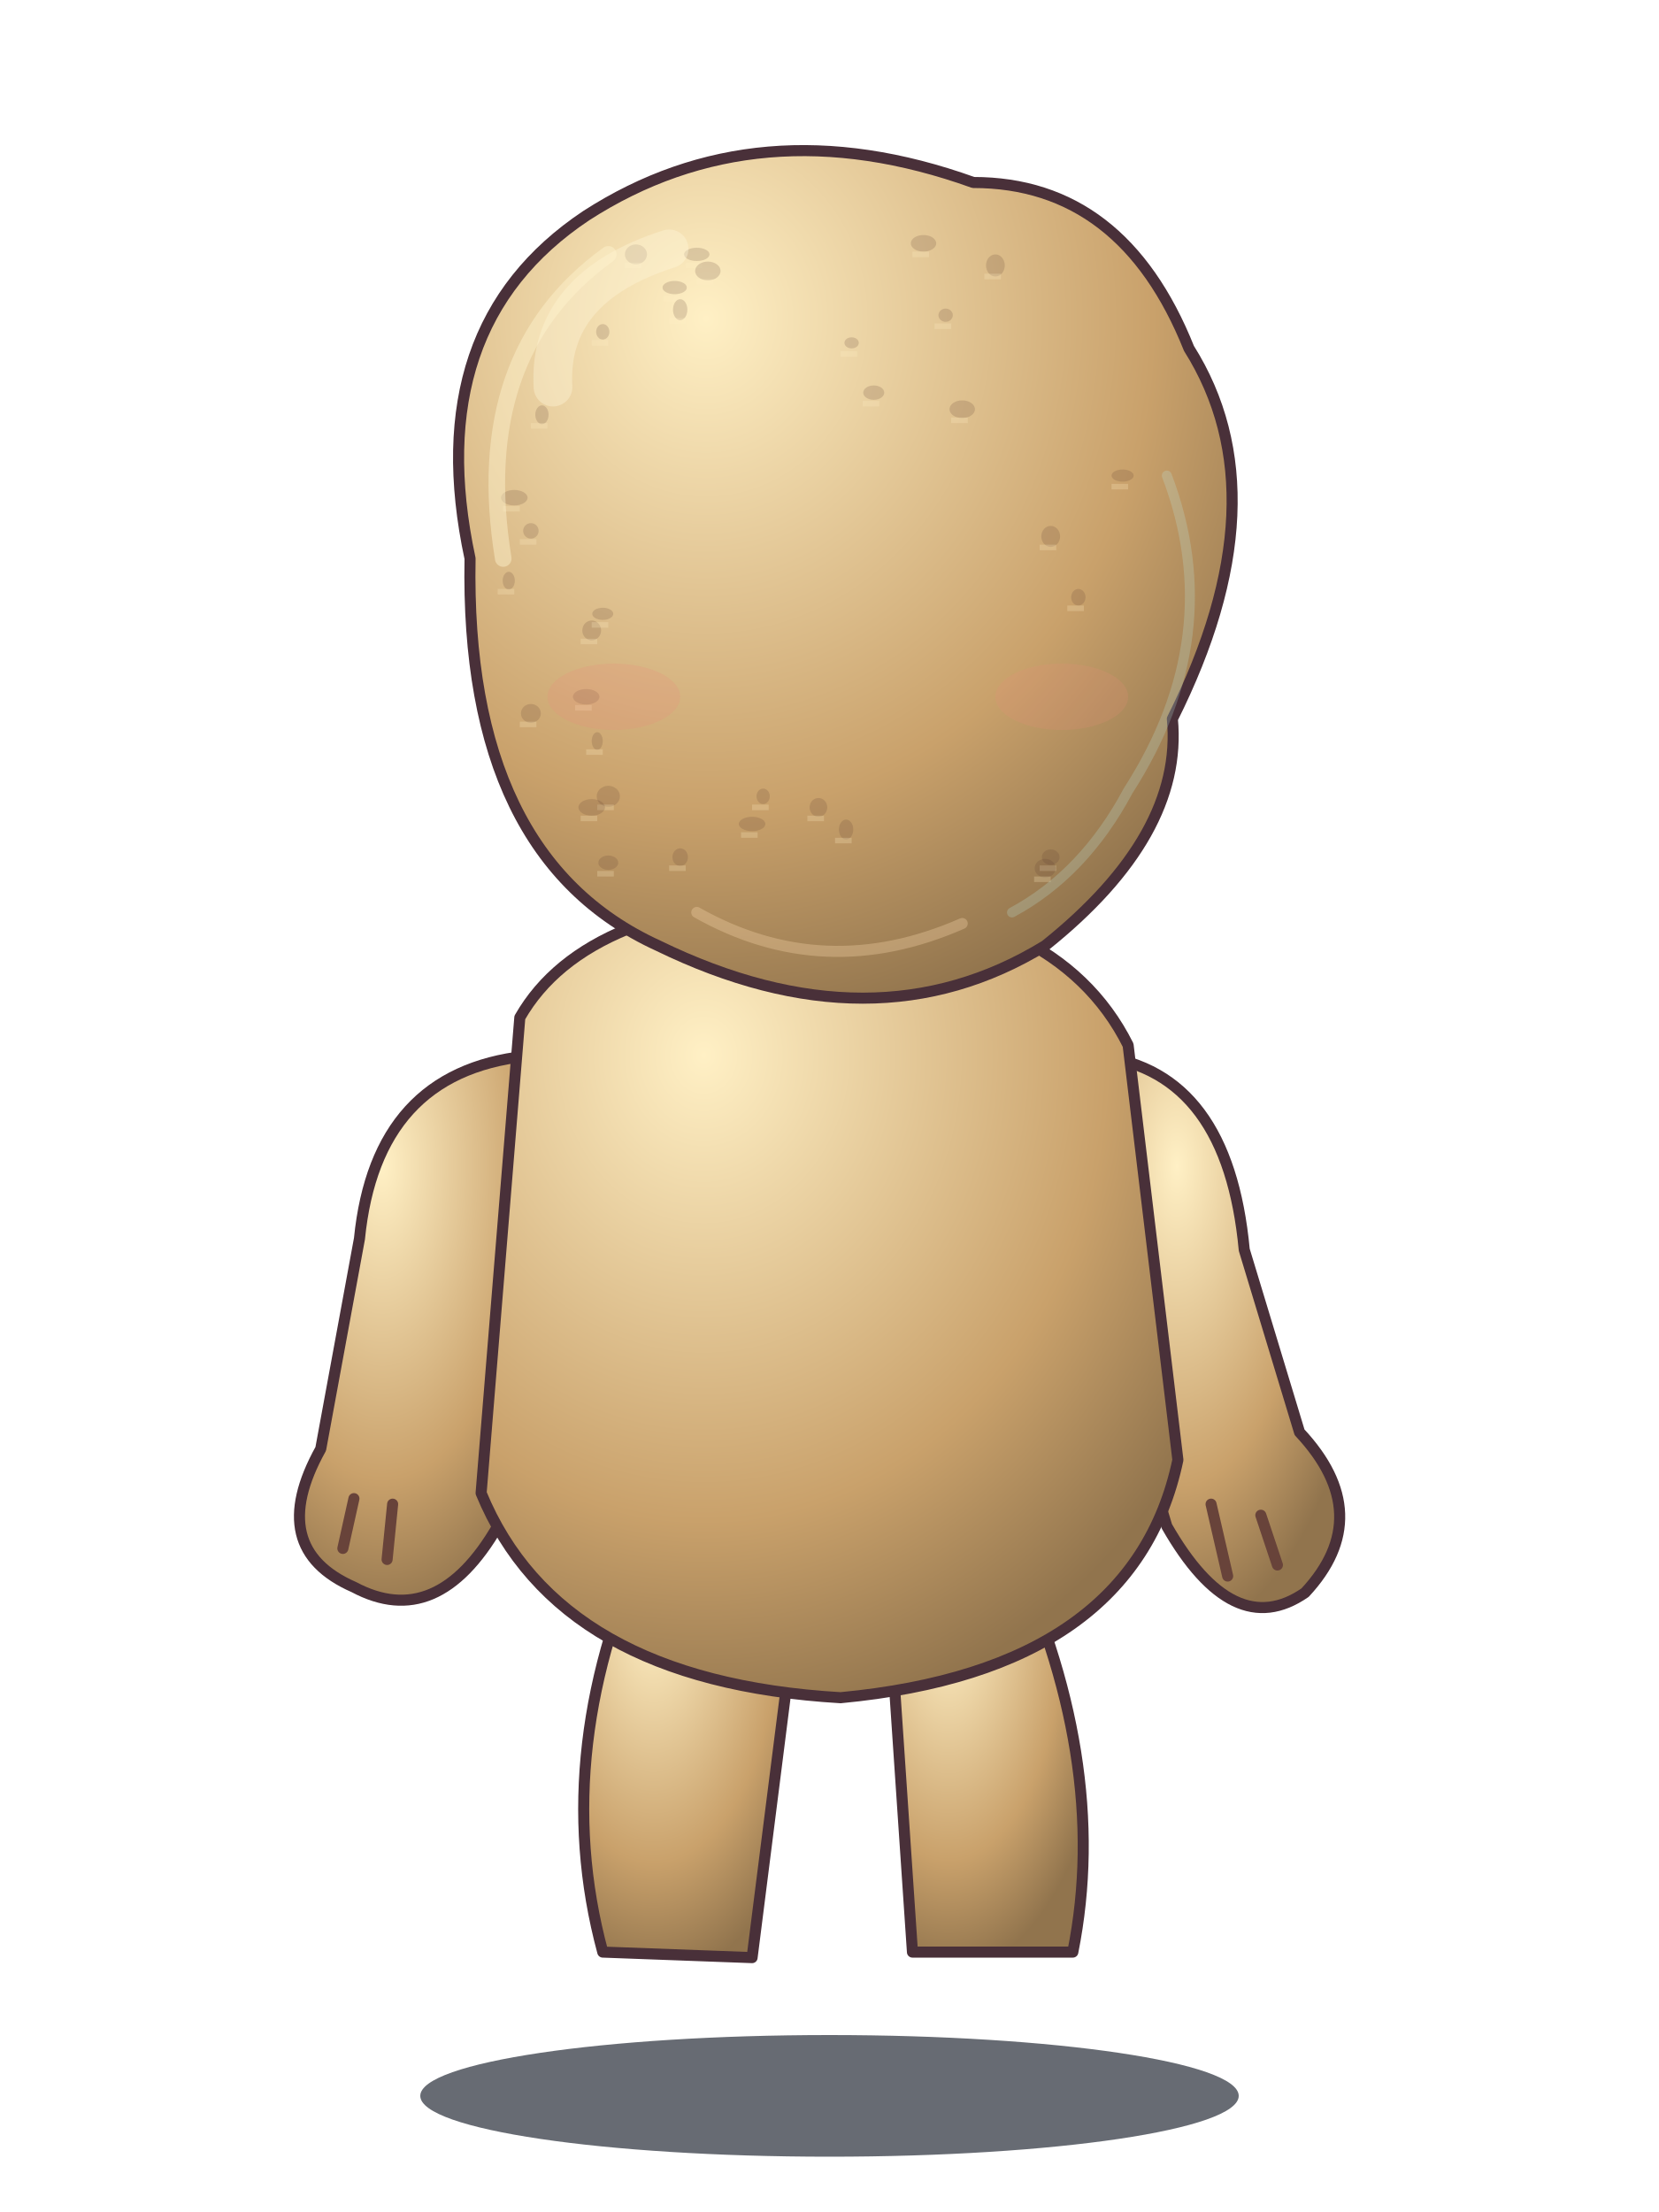
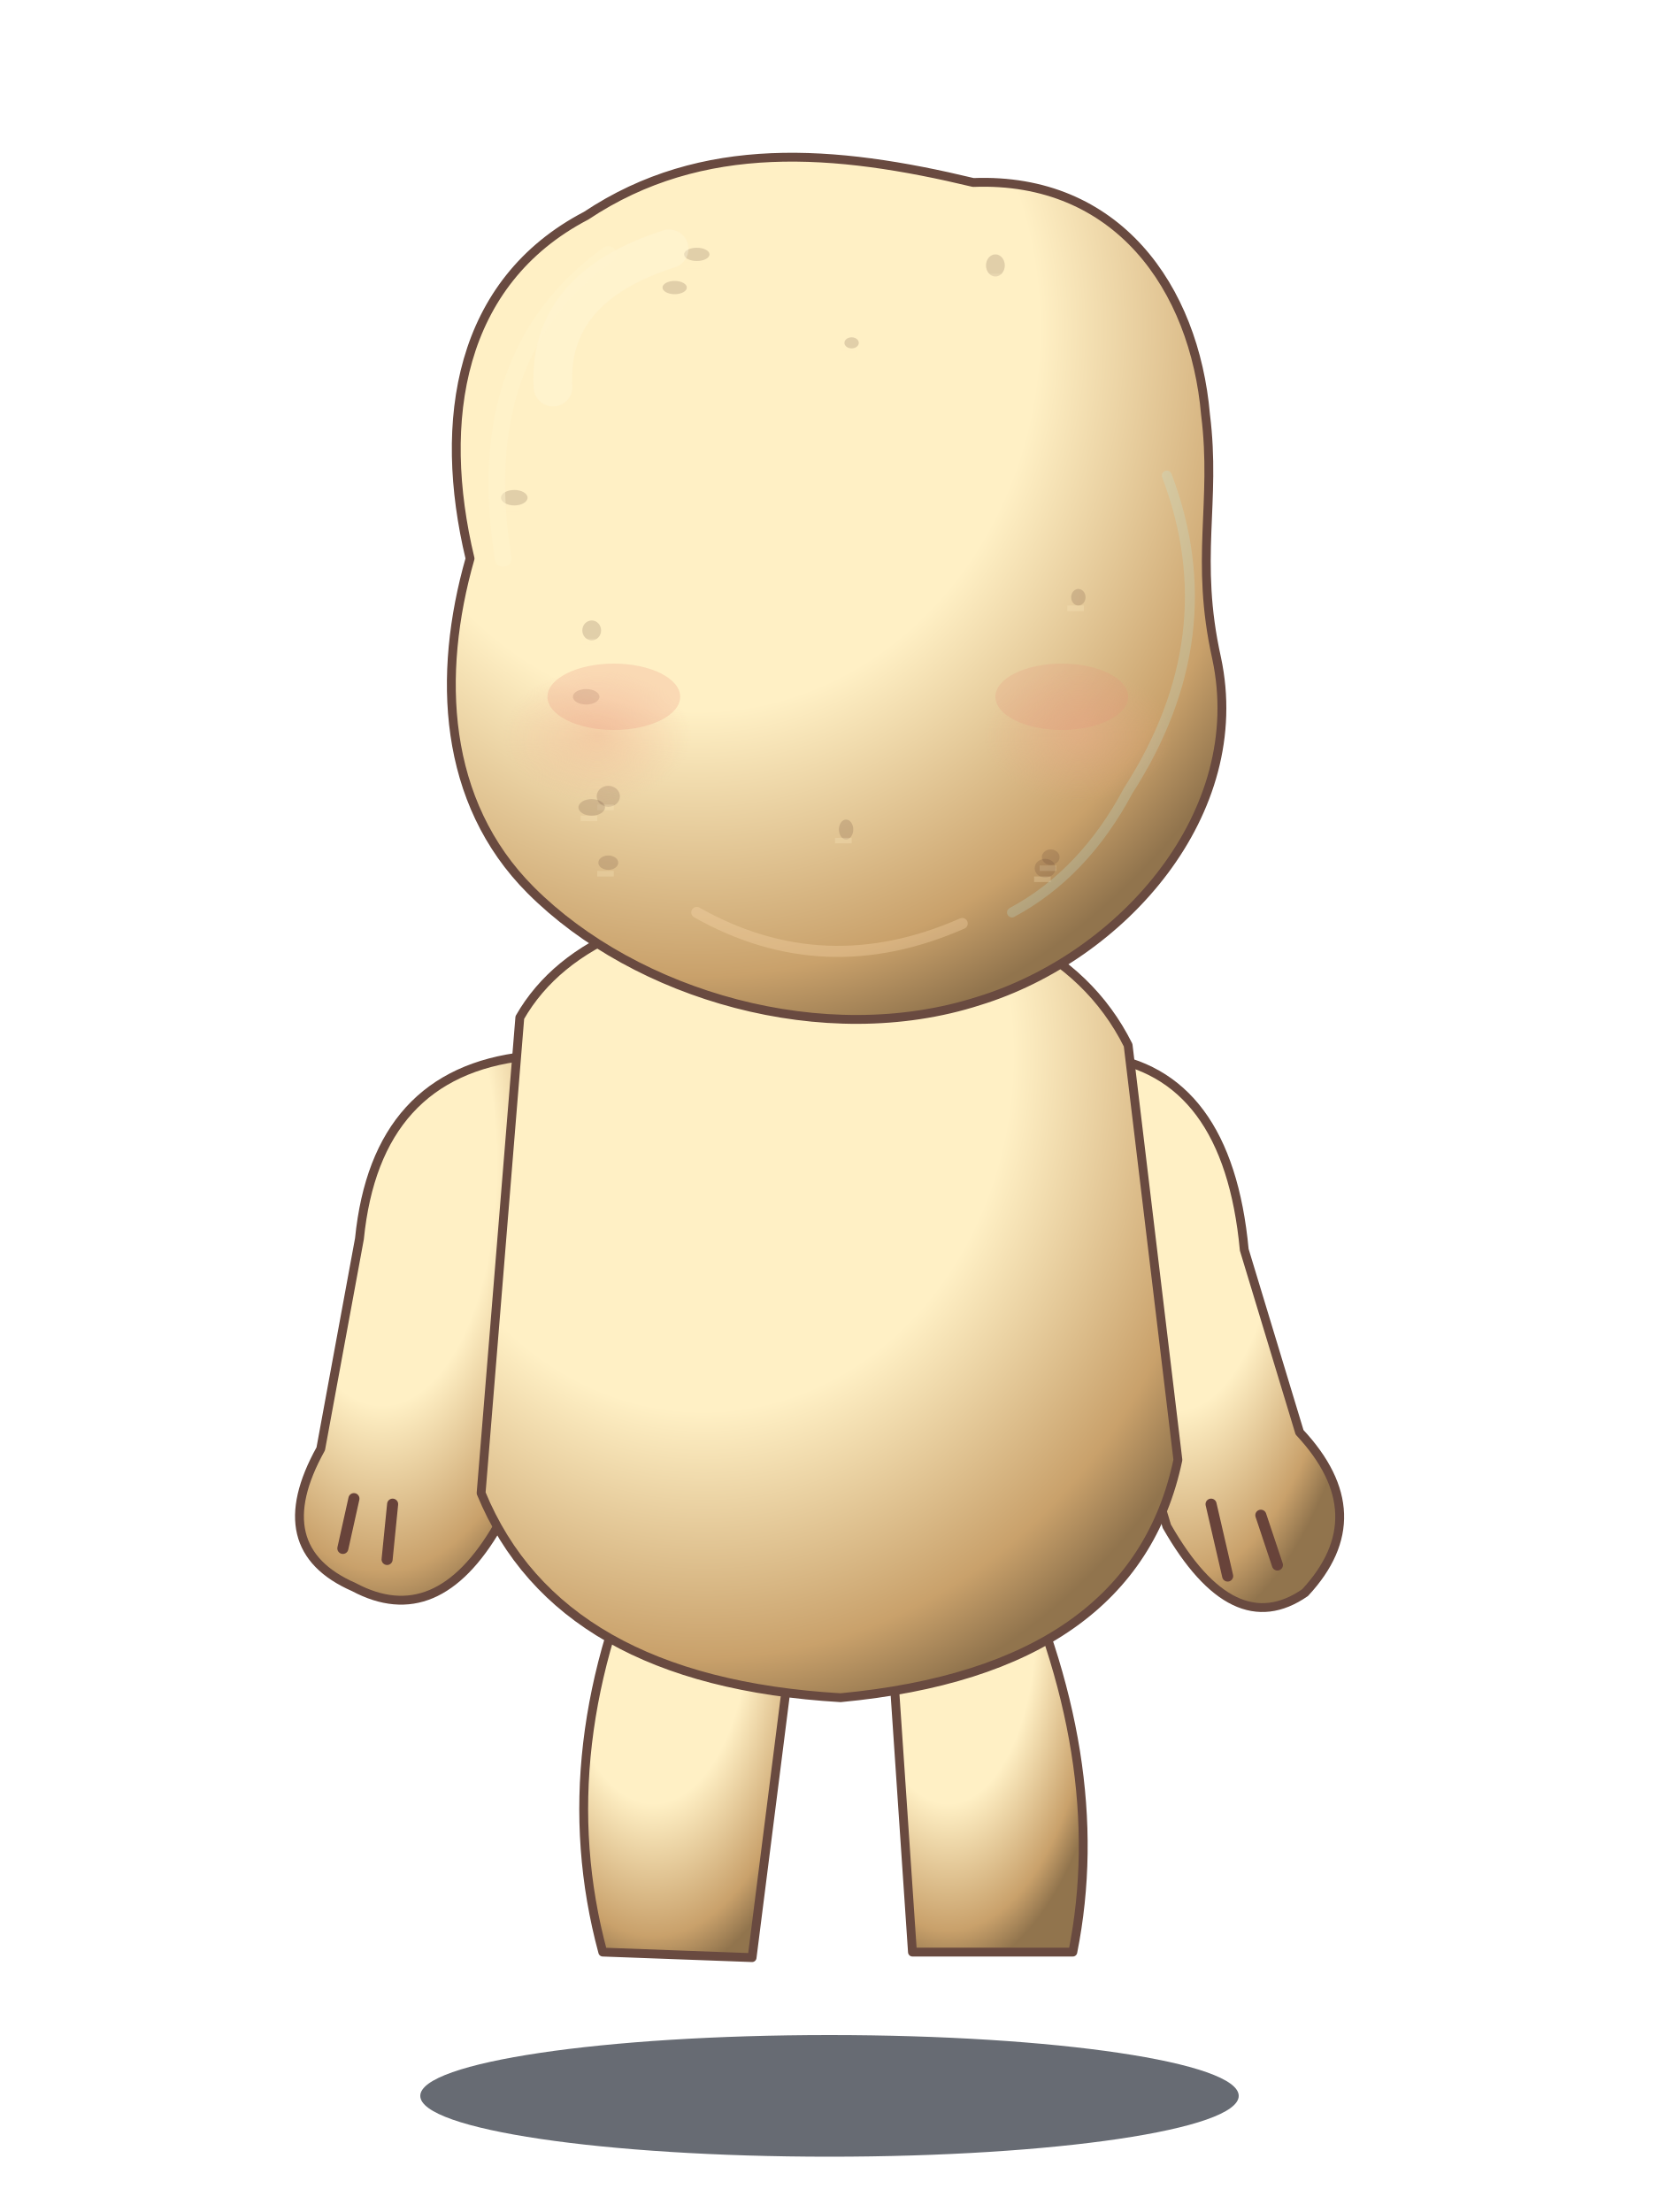
<svg xmlns="http://www.w3.org/2000/svg" viewBox="0 0 300 400">
  <defs>
    <radialGradient id="skin" cx=".32" cy=".2" r=".85">
      <stop stop-color="#fff0c5" />
-       <stop offset=".68" stop-color="#c9a16b" />
+       <stop offset=".52" stop-color="#fff0c5" />
+       <stop offset=".88" stop-color="#c9a16b" />
      <stop offset="1" stop-color="#91744d" />
+     </radialGradient>
+     <radialGradient id="cheek">
+       <stop stop-color="#eeaa89" stop-opacity=".42" />
+       <stop offset="1" stop-color="#eeaa89" stop-opacity="0" />
    </radialGradient>
    <linearGradient id="cloth" x2=".8" y2="1">
      <stop stop-color="#3d5b75" />
      <stop offset=".5" stop-color="#253648" />
      <stop offset="1" stop-color="#101b2d" />
    </linearGradient>
    <linearGradient id="metal" x2=".75" y2="1">
      <stop stop-color="#dce6e9" />
      <stop offset=".3" stop-color="#7e98ac" />
      <stop offset=".48" stop-color="#e1e9eb" />
      <stop offset=".55" stop-color="#496477" />
      <stop offset="1" stop-color="#192c40" />
    </linearGradient>
    <linearGradient id="trim" x2="1" y2="1">
      <stop stop-color="#edfcff" />
      <stop offset=".4" stop-color="#62eafa" />
      <stop offset="1" stop-color="#287c9f" />
    </linearGradient>
    <linearGradient id="leather" x2=".8" y2="1">
      <stop stop-color="#c59269" />
      <stop offset=".5" stop-color="#855339" />
      <stop offset="1" stop-color="#392722" />
    </linearGradient>
    <linearGradient id="hair" x2=".3" y2="1">
      <stop stop-color="#8f5a36" />
      <stop offset=".6" stop-color="#492b25" />
      <stop offset="1" stop-color="#241b22" />
    </linearGradient>
    <radialGradient id="lens" cx=".3" cy=".15">
      <stop stop-color="#84d9ef" />
      <stop offset=".6" stop-color="#153e64" />
      <stop offset="1" stop-color="#09182b" />
    </radialGradient>
  </defs>
  <ellipse cx="150" cy="379" rx="74" ry="11" fill="#020916" opacity=".6" />
-   <g stroke="#493039" stroke-width="2" stroke-linejoin="round">
+   <g stroke="#694a40" stroke-width="1.6" stroke-linejoin="round">
    <path d="M118 276Q99 316 109 353L136 354L145 283Z" fill="url(#skin)" />
    <path d="M160 279L165 353L194 353Q201 318 182 278Z" fill="url(#skin)" />
    <path d="M95 191Q68 194 65 224L58 262Q48 280 64 287Q79 295 90 276L101 235Z" fill="url(#skin)" />
    <path d="M199 191Q222 194 225 226L235 259Q249 274 236 288Q223 297 211 276L199 236Z" fill="url(#skin)" />
    <path d="M94 184Q106 163 148 162Q191 163 204 189L213 264Q205 302 152 307Q101 304 87 270Z" fill="url(#skin)" />
-     <path d="M85 101Q76 59 106 39Q137 19 176 33Q203 33 215 63Q232 90 212 130Q214 151 189 171Q158 190 119 171Q84 155 85 101Z" fill="url(#skin)" />
+     <path d="M85 101C79 76 83 51 106 39C127 25 151 27 176 33C202 32 216 52 218 75C220 91 216 101 220 119C226 147 203 173 177 181C149 190 115 180 96 161C80 145 79 122 85 101Z" fill="url(#skin)" />
  </g>
  <ellipse cx="153" cy="150" rx="1.3" ry="1.8" fill="#59392d" opacity=".18" />
  <path d="M151 152l3 0" stroke="#fff0c5" opacity=".24" />
  <ellipse cx="195" cy="108" rx="1.3" ry="1.5" fill="#59392d" opacity=".18" />
  <path d="M193 110l3 0" stroke="#fff0c5" opacity=".24" />
  <ellipse cx="93" cy="90" rx="2.4" ry="1.4" fill="#59392d" opacity=".18" />
  <path d="M91 92l3 0" stroke="#fff0c5" opacity=".24" />
  <ellipse cx="110" cy="144" rx="2.1" ry="1.9" fill="#59392d" opacity=".18" />
  <path d="M108 146l3 0" stroke="#fff0c5" opacity=".24" />
  <ellipse cx="180" cy="48" rx="1.7" ry="2.0" fill="#59392d" opacity=".18" />
  <path d="M178 50l3 0" stroke="#fff0c5" opacity=".24" />
  <ellipse cx="190" cy="155" rx="1.6" ry="1.4" fill="#59392d" opacity=".18" />
  <path d="M188 157l3 0" stroke="#fff0c5" opacity=".24" />
  <ellipse cx="106" cy="126" rx="2.4" ry="1.4" fill="#59392d" opacity=".18" />
  <path d="M104 128l3 0" stroke="#fff0c5" opacity=".24" />
  <ellipse cx="107" cy="146" rx="2.4" ry="1.5" fill="#59392d" opacity=".18" />
  <path d="M105 148l3 0" stroke="#fff0c5" opacity=".24" />
  <ellipse cx="154" cy="62" rx="1.3" ry="1.0" fill="#59392d" opacity=".18" />
  <path d="M152 64l3 0" stroke="#fff0c5" opacity=".24" />
  <ellipse cx="122" cy="52" rx="2.2" ry="1.2" fill="#59392d" opacity=".18" />
  <path d="M120 54l3 0" stroke="#fff0c5" opacity=".24" />
  <ellipse cx="189" cy="157" rx="1.9" ry="1.7" fill="#59392d" opacity=".18" />
  <path d="M187 159l3 0" stroke="#fff0c5" opacity=".24" />
  <ellipse cx="107" cy="114" rx="1.7" ry="1.8" fill="#59392d" opacity=".18" />
  <path d="M105 116l3 0" stroke="#fff0c5" opacity=".24" />
  <ellipse cx="110" cy="156" rx="1.8" ry="1.3" fill="#59392d" opacity=".18" />
  <path d="M108 158l3 0" stroke="#fff0c5" opacity=".24" />
  <ellipse cx="126" cy="46" rx="2.3" ry="1.2" fill="#59392d" opacity=".18" />
  <path d="M124 48l3 0" stroke="#fff0c5" opacity=".24" />
-   <ellipse cx="92" cy="105" rx="1.1" ry="1.6" fill="#59392d" opacity=".18" />
-   <path d="M90 107l3 0" stroke="#fff0c5" opacity=".24" />
-   <ellipse cx="158" cy="71" rx="1.9" ry="1.3" fill="#59392d" opacity=".18" />
-   <path d="M156 73l3 0" stroke="#fff0c5" opacity=".24" />
-   <ellipse cx="171" cy="57" rx="1.3" ry="1.2" fill="#59392d" opacity=".18" />
-   <path d="M169 59l3 0" stroke="#fff0c5" opacity=".24" />
-   <ellipse cx="136" cy="149" rx="2.4" ry="1.3" fill="#59392d" opacity=".18" />
-   <path d="M134 151l3 0" stroke="#fff0c5" opacity=".24" />
-   <ellipse cx="123" cy="56" rx="1.3" ry="1.9" fill="#59392d" opacity=".18" />
-   <path d="M121 58l3 0" stroke="#fff0c5" opacity=".24" />
-   <ellipse cx="96" cy="129" rx="1.8" ry="1.7" fill="#59392d" opacity=".18" />
-   <path d="M94 131l3 0" stroke="#fff0c5" opacity=".24" />
-   <ellipse cx="167" cy="44" rx="2.3" ry="1.5" fill="#59392d" opacity=".18" />
-   <path d="M165 46l3 0" stroke="#fff0c5" opacity=".24" />
-   <ellipse cx="123" cy="155" rx="1.4" ry="1.6" fill="#59392d" opacity=".18" />
-   <path d="M121 157l3 0" stroke="#fff0c5" opacity=".24" />
-   <ellipse cx="148" cy="146" rx="1.6" ry="1.7" fill="#59392d" opacity=".18" />
-   <path d="M146 148l3 0" stroke="#fff0c5" opacity=".24" />
-   <ellipse cx="128" cy="49" rx="2.3" ry="1.7" fill="#59392d" opacity=".18" />
-   <path d="M126 51l3 0" stroke="#fff0c5" opacity=".24" />
-   <ellipse cx="96" cy="96" rx="1.4" ry="1.4" fill="#59392d" opacity=".18" />
-   <path d="M94 98l3 0" stroke="#fff0c5" opacity=".24" />
-   <ellipse cx="203" cy="86" rx="2.0" ry="1.1" fill="#59392d" opacity=".18" />
-   <path d="M201 88l3 0" stroke="#fff0c5" opacity=".24" />
-   <ellipse cx="98" cy="75" rx="1.2" ry="1.7" fill="#59392d" opacity=".18" />
-   <path d="M96 77l3 0" stroke="#fff0c5" opacity=".24" />
-   <ellipse cx="138" cy="144" rx="1.2" ry="1.4" fill="#59392d" opacity=".18" />
-   <path d="M136 146l3 0" stroke="#fff0c5" opacity=".24" />
-   <ellipse cx="190" cy="97" rx="1.7" ry="1.9" fill="#59392d" opacity=".18" />
-   <path d="M188 99l3 0" stroke="#fff0c5" opacity=".24" />
-   <ellipse cx="109" cy="111" rx="1.9" ry="1.1" fill="#59392d" opacity=".18" />
-   <path d="M107 113l3 0" stroke="#fff0c5" opacity=".24" />
-   <ellipse cx="108" cy="134" rx="1.0" ry="1.6" fill="#59392d" opacity=".18" />
-   <path d="M106 136l3 0" stroke="#fff0c5" opacity=".24" />
-   <ellipse cx="174" cy="74" rx="2.3" ry="1.6" fill="#59392d" opacity=".18" />
-   <path d="M172 76l3 0" stroke="#fff0c5" opacity=".24" />
-   <ellipse cx="109" cy="60" rx="1.2" ry="1.4" fill="#59392d" opacity=".18" />
-   <path d="M107 62l3 0" stroke="#fff0c5" opacity=".24" />
-   <ellipse cx="115" cy="46" rx="2.0" ry="1.8" fill="#59392d" opacity=".18" />
-   <path d="M113 48l3 0" stroke="#fff0c5" opacity=".24" />
+   <ellipse cx="108" cy="133" rx="17" ry="12" fill="url(#cheek)" />
+   <ellipse cx="195" cy="133" rx="17" ry="12" fill="url(#cheek)" />
  <path d="M100 70Q99 52 121 45" stroke="#fff6d9" opacity=".38" stroke-width="7" stroke-linecap="round" fill="none" />
  <path d="M91 101Q85 64 110 46" fill="none" stroke="#fff4ce" stroke-width="3" stroke-linecap="round" opacity=".45" />
  <path d="M211 86Q222 115 204 143Q196 158 183 165" fill="none" stroke="#bce8df" stroke-width="1.8" stroke-linecap="round" opacity=".24" />
  <path d="M126 165Q149 178 174 167" fill="none" stroke="#ffdfb1" stroke-width="2" stroke-linecap="round" opacity=".3" />
  <ellipse cx="111" cy="126" rx="12" ry="6" fill="#e88b79" opacity=".23" />
  <ellipse cx="192" cy="126" rx="12" ry="6" fill="#e88b79" opacity=".2" />
  <path d="M64 271l-2 9m9-8-1 10m158-8 3 9m-12-11 3 13" stroke="#68433a" stroke-width="2" stroke-linecap="round" />
</svg>
